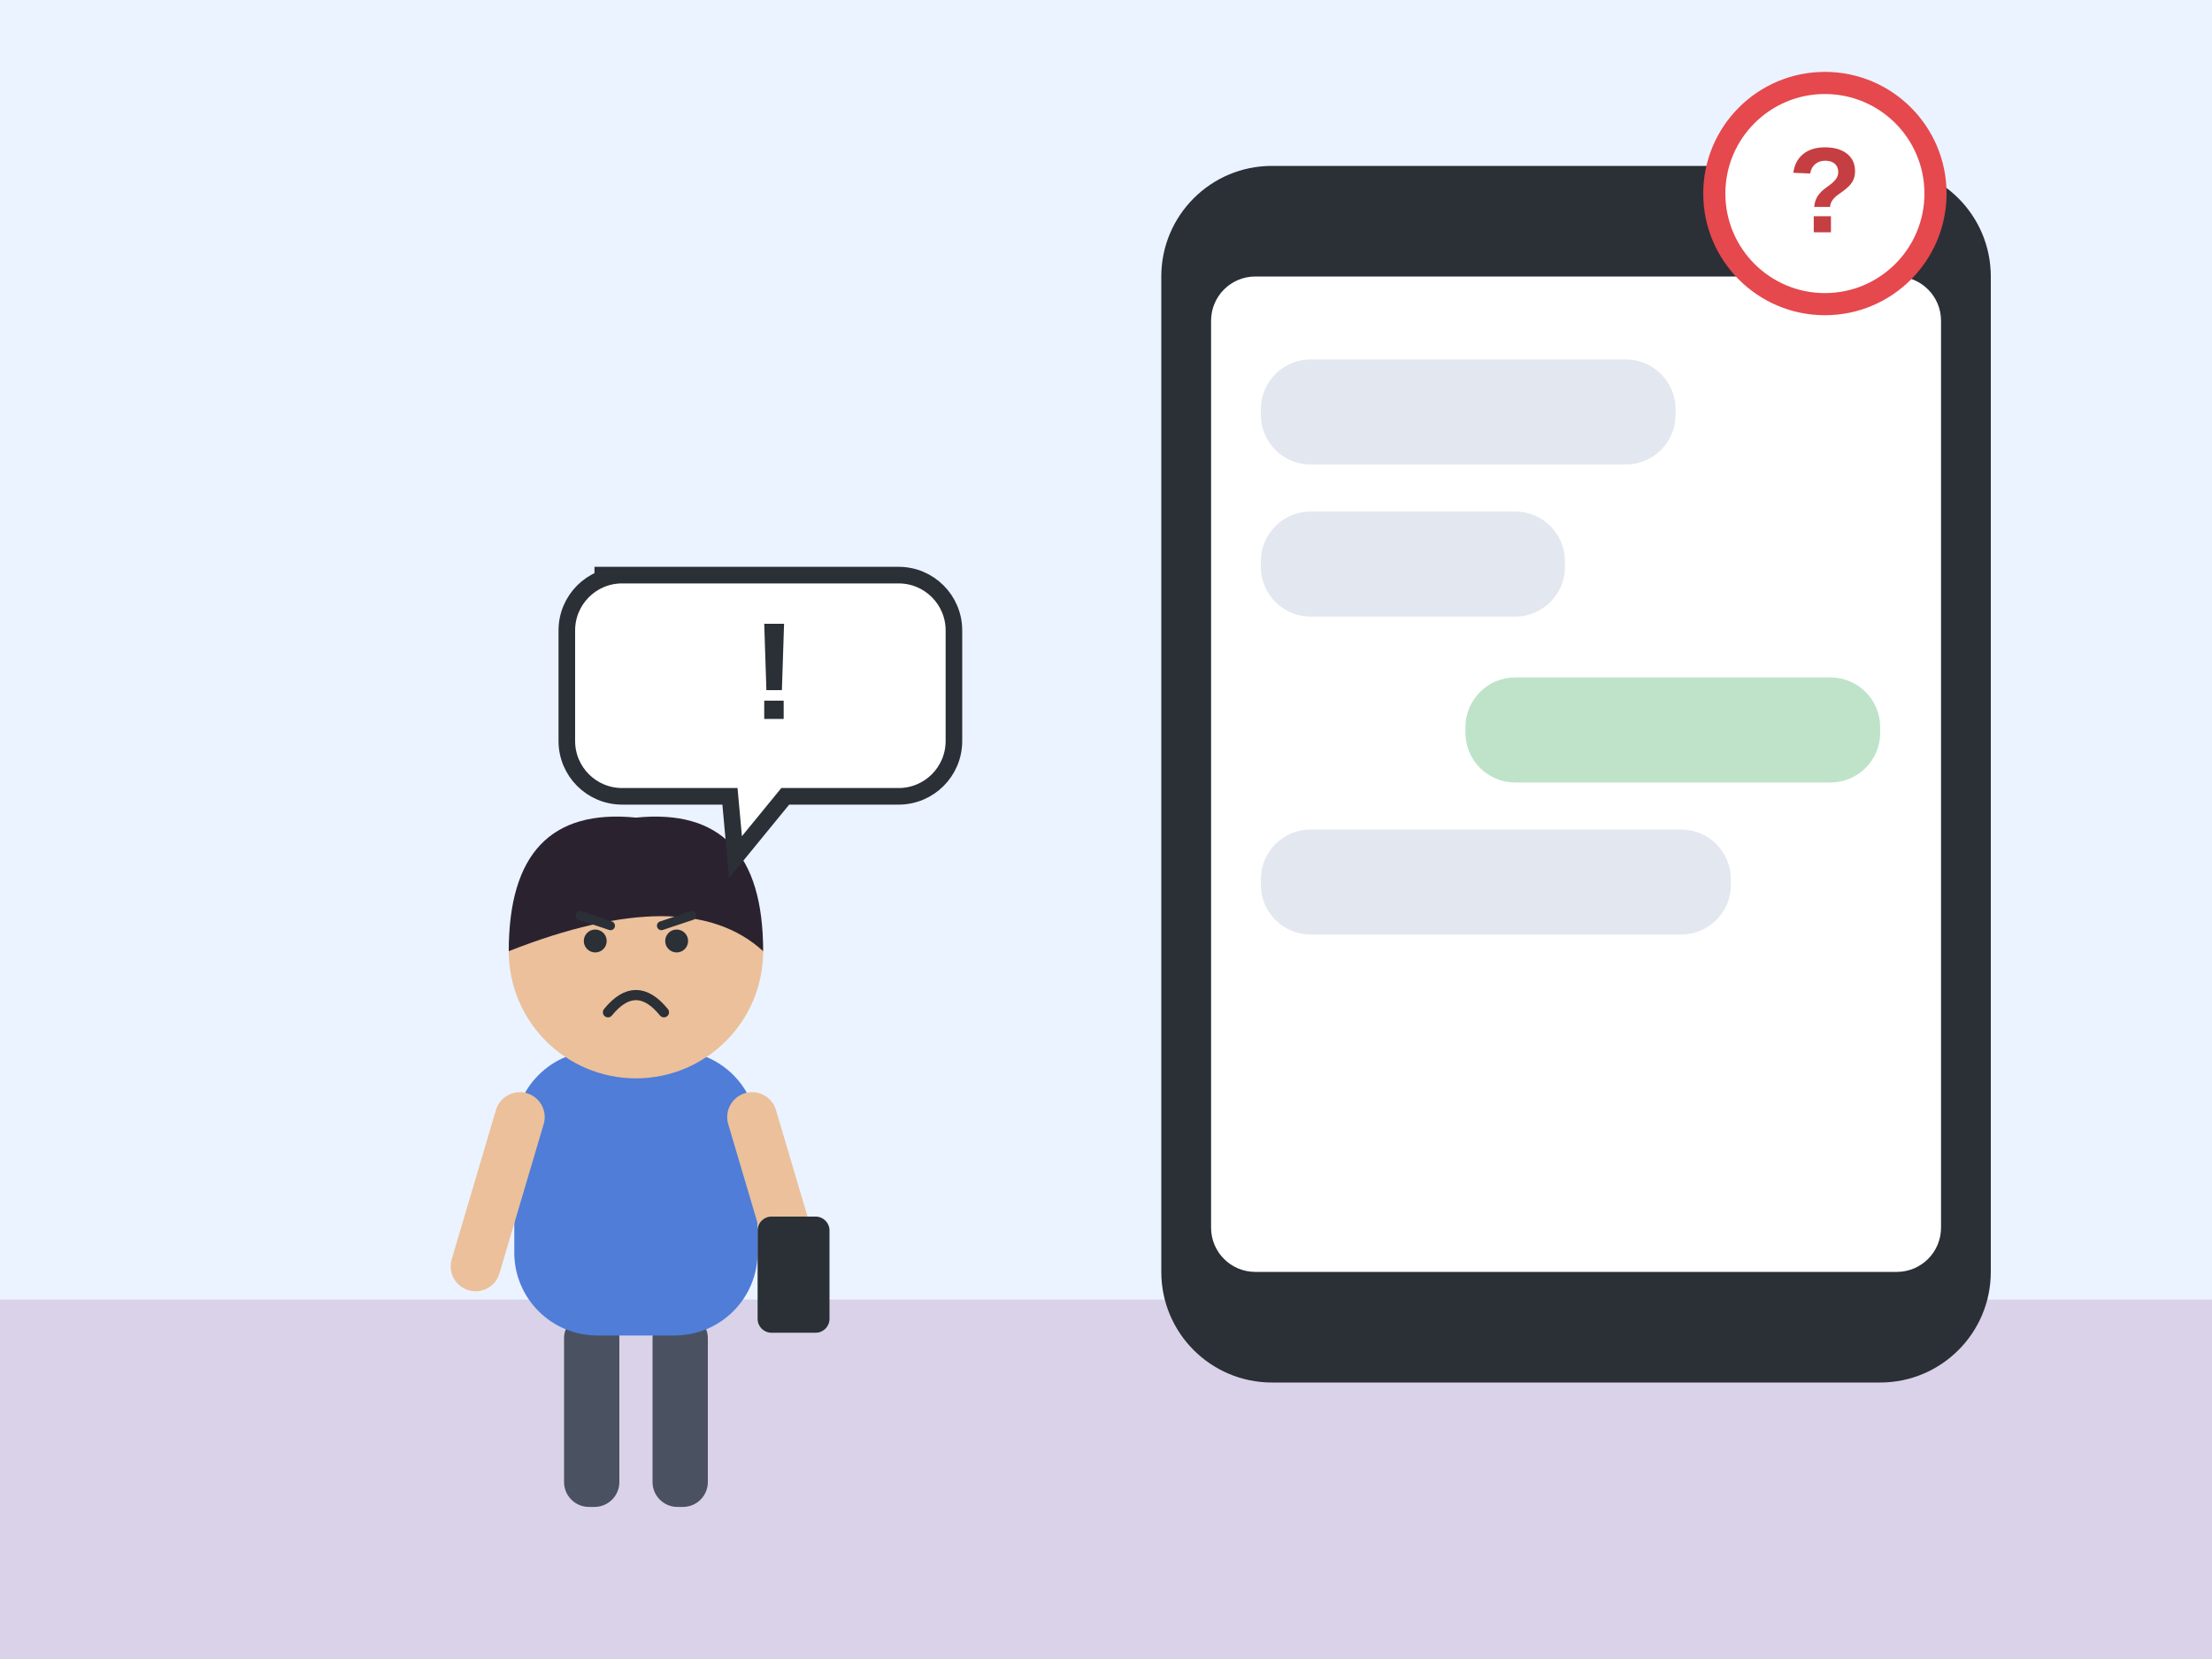
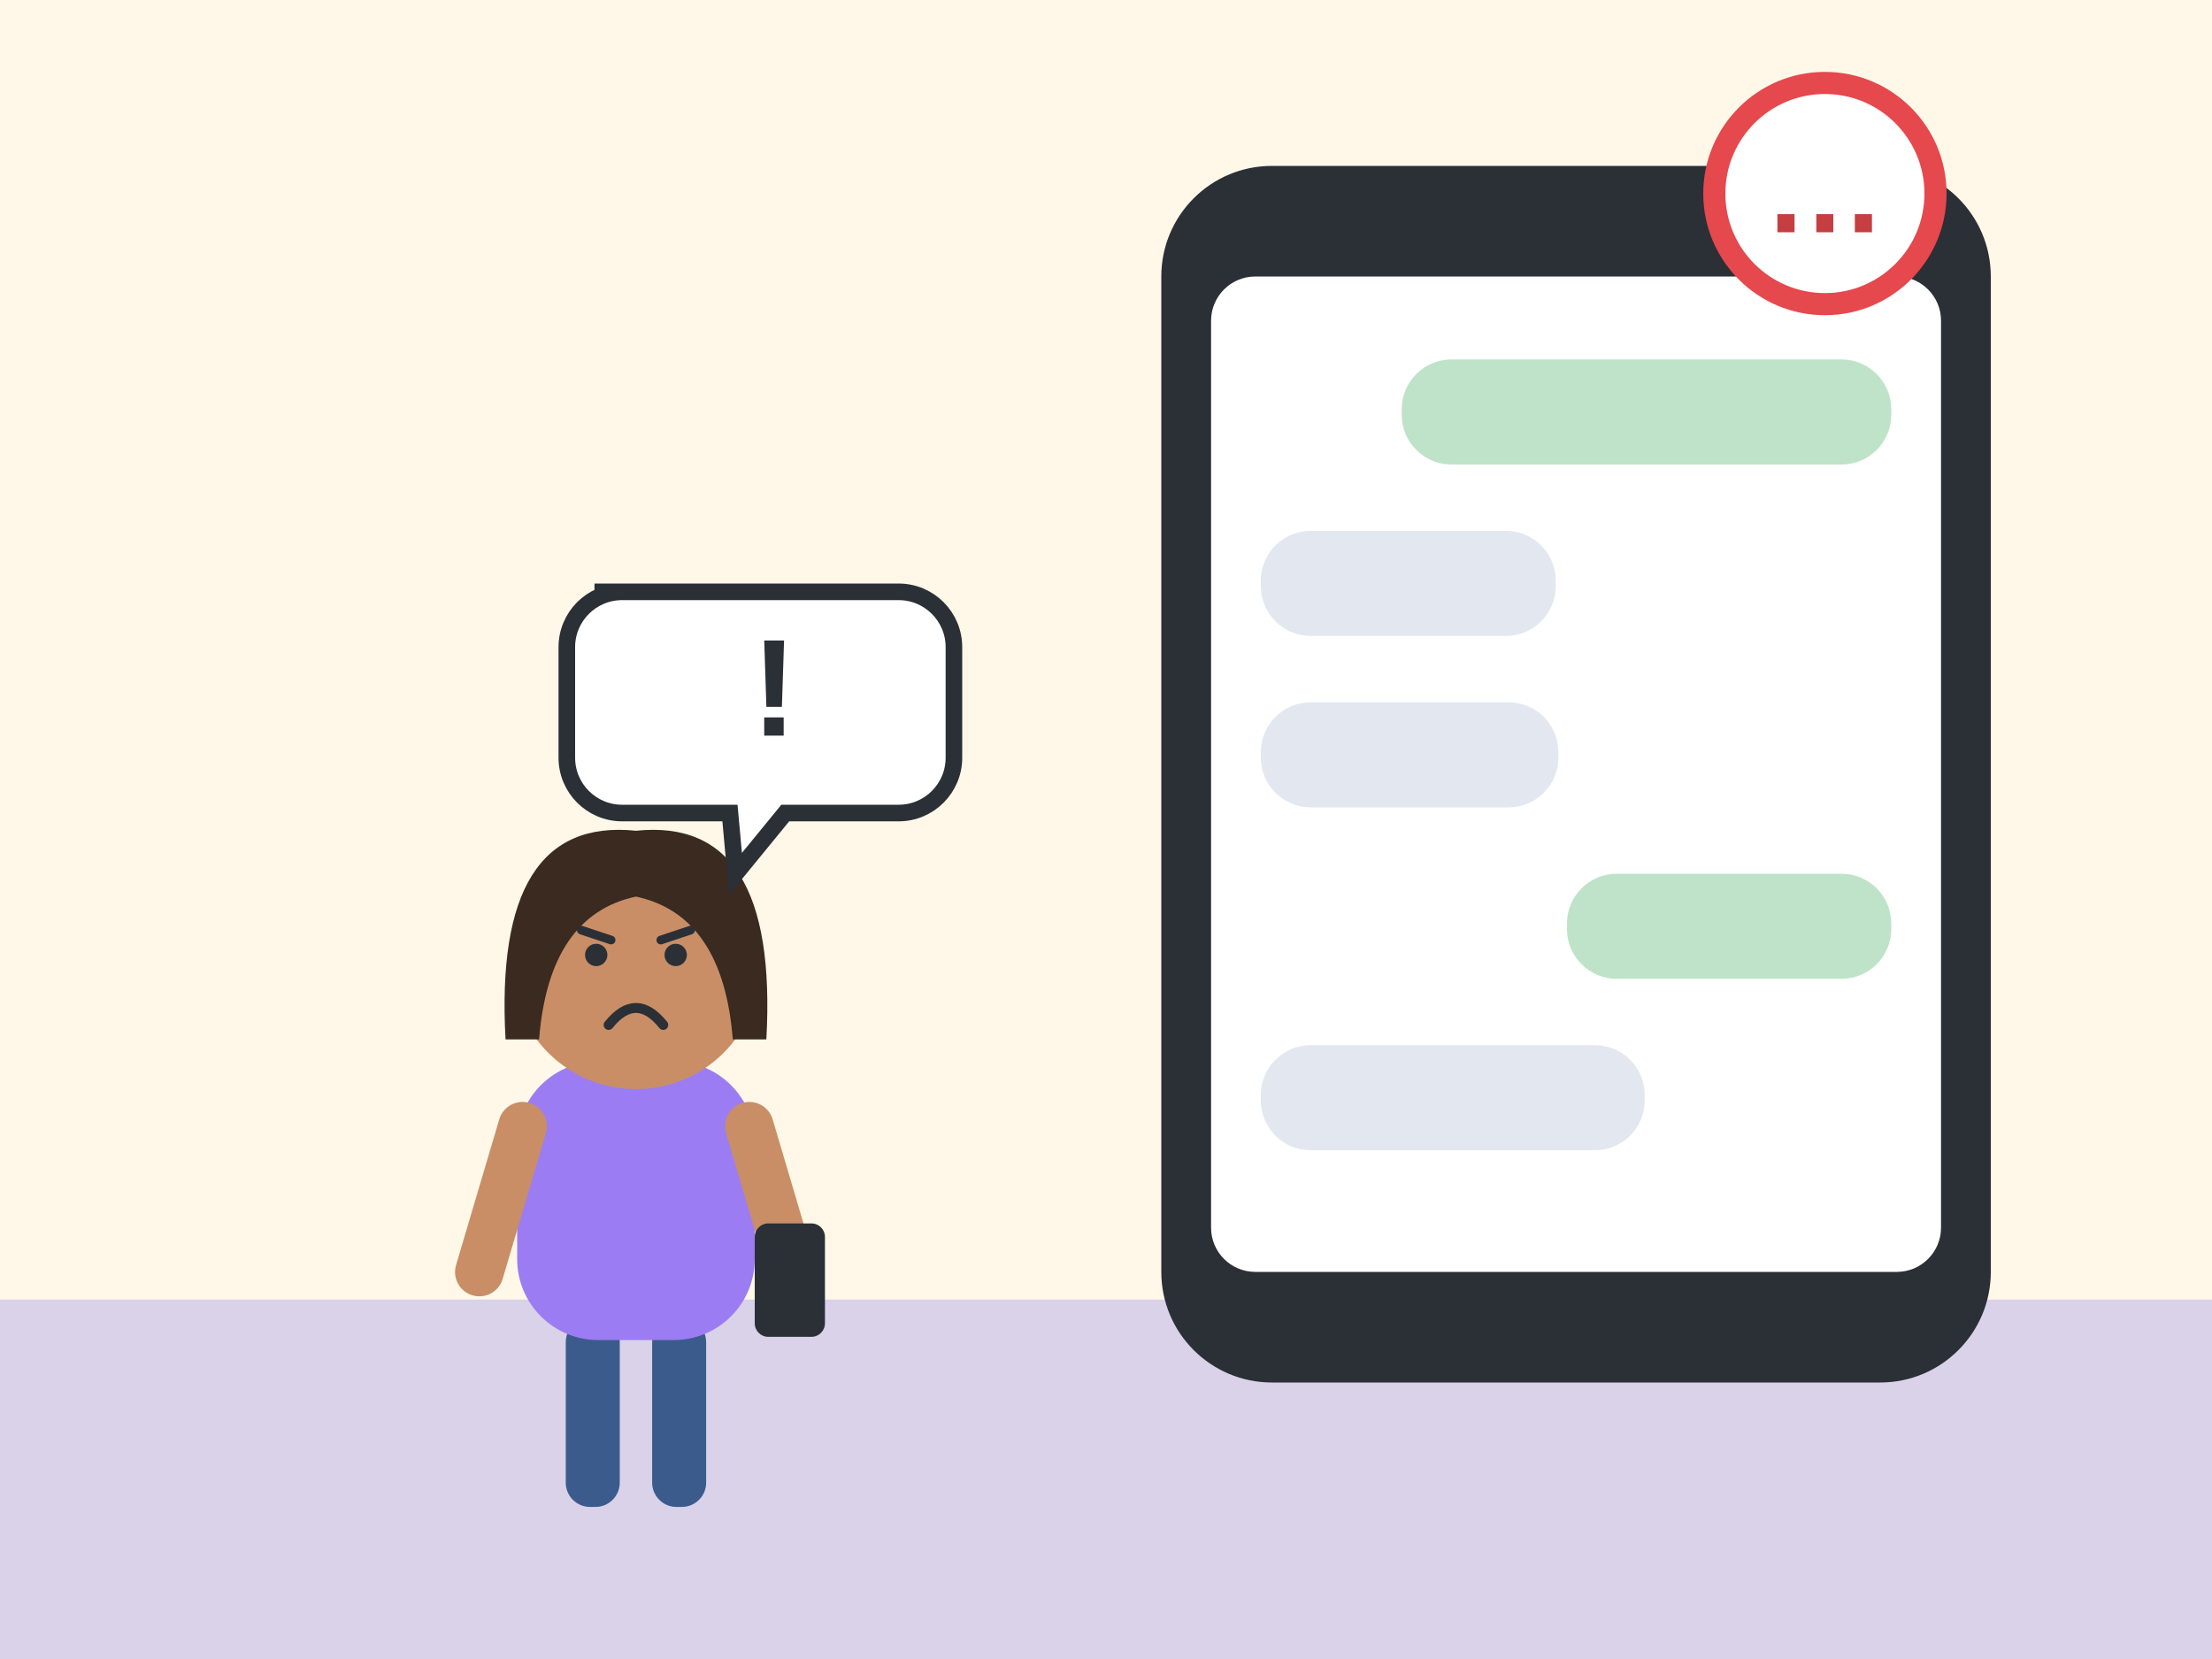
<svg xmlns="http://www.w3.org/2000/svg" viewBox="0 0 800 600">
-   <rect width="800" height="600" fill="#EAF3FF" />
+   <rect width="800" height="600" fill="#FFF8E8" />
  <rect x="0" y="470" width="800" height="130" fill="#D9D2E9" />
  <g transform="translate(420 60)">
    <rect x="0" y="0" width="300" height="440" rx="40" fill="#2B2F36" />
    <rect x="18" y="40" width="264" height="360" rx="16" fill="#fff" />
-     <rect x="36" y="70" width="150" height="38" rx="18" fill="#E3E8F0" />
-     <rect x="36" y="125" width="110" height="38" rx="18" fill="#E3E8F0" />
-     <rect x="110" y="185" width="150" height="38" rx="18" fill="#BFE3C8" />
-     <rect x="36" y="240" width="170" height="38" rx="18" fill="#E3E8F0" />
-     <circle cx="150" cy="340" r="0" />
+     <rect x="86.943" y="70" width="177.057" height="38" rx="18" fill="#BFE3C8" />
+     <rect x="36" y="132" width="106.65" height="38" rx="18" fill="#E3E8F0" />
+     <rect x="36" y="194" width="107.613" height="38" rx="18" fill="#E3E8F0" />
+     <rect x="146.712" y="256" width="117.288" height="38" rx="18" fill="#BFE3C8" />
+     <rect x="36" y="318" width="138.834" height="38" rx="18" fill="#E3E8F0" />
  </g>
  <circle cx="660" cy="70" r="40" fill="#fff" stroke="#E5484D" stroke-width="8" />
-   <text x="660" y="84" text-anchor="middle" font-size="44" font-weight="900" font-family="Arial Black, Arial" fill="#C53E42">?</text>
-   <rect x="204" y="475" width="20" height="70" rx="9" fill="#4A5160" />
-   <rect x="236" y="475" width="20" height="70" rx="9" fill="#4A5160" />
-   <rect x="186" y="380" width="88" height="103" rx="30" fill="#4F7DD8" />
-   <path d="M188,404 l-16,54" stroke="#EBC09A" stroke-width="18" stroke-linecap="round" />
-   <path d="M272,404 l16,54" stroke="#EBC09A" stroke-width="18" stroke-linecap="round" />
-   <rect x="274" y="440" width="26" height="42" rx="5" fill="#2B2F36" />
-   <circle cx="230" cy="344" r="46" fill="#EBC09A" />
-   <path d="M184,344 Q184,291.1 230,295.7 Q276,291.1 276,344 Q248.4,318.7 184,344Z" fill="#2B2230" />
-   <circle cx="215.28" cy="340.32" r="4.14" fill="#2B2F36" />
-   <circle cx="244.72" cy="340.32" r="4.14" fill="#2B2F36" />
-   <path d="M219.88,366.1 Q230,353.66 240.12,366.1" stroke="#2B2F36" stroke-width="3.68" fill="none" stroke-linecap="round" />
-   <path d="M209.76,331.12 l11.04,3.68 M250.24,331.12 l-11.04,3.68" stroke="#2B2F36" stroke-width="3.22" stroke-linecap="round" />
+   <text x="660" y="84" text-anchor="middle" font-size="44" font-weight="900" font-family="Arial Black, Arial" fill="#C53E42">…</text>
+   <rect x="204.612" y="476.646" width="19.53" height="68.354" rx="8.788" fill="#3B5B8C" />
+   <rect x="235.859" y="476.646" width="19.53" height="68.354" rx="8.788" fill="#3B5B8C" />
+   <rect x="187.035" y="383.881" width="85.93" height="100.766" rx="29.294" fill="#9C7CF2" />
+   <path d="M188.988,407.316 l-15.624,52.73" stroke="#C98E66" stroke-width="17.577" stroke-linecap="round" />
+   <path d="M271.012,407.316 l15.624,52.73" stroke="#C98E66" stroke-width="17.577" stroke-linecap="round" />
+   <rect x="272.965" y="442.47" width="25.388" height="41.012" rx="4.882" fill="#2B2F36" />
+   <circle cx="230" cy="348.963" r="44.918" fill="#C98E66" />
+   <path d="M182.836,375.914 Q178.344,295.061 230,300.451 Q281.656,295.061 277.164,375.914 L265.036,375.914 Q261.443,330.995 230,324.258 Q198.557,330.995 194.964,375.914Z" fill="#3A2A20" />
+   <circle cx="215.626" cy="345.369" r="4.043" fill="#2B2F36" />
+   <circle cx="244.374" cy="345.369" r="4.043" fill="#2B2F36" />
+   <path d="M220.118,370.684 Q230,358.396 239.882,370.684" stroke="#2B2F36" stroke-width="3.593" fill="none" stroke-linecap="round" />
+   <path d="M210.236,336.386 l10.78,3.593 M249.764,336.386 l-10.78,3.593" stroke="#2B2F36" stroke-width="3.144" stroke-linecap="round" />
  <g>
-     <path d="M215,208 h110 a20,20 0 0 1 20,20 v40 a20,20 0 0 1 -20,20 h-41 l-18,22 l-2,-22 h-39 a20,20 0 0 1 -20,-20 v-40 a20,20 0 0 1 20,-20z" fill="#fff" stroke="#2B2F36" stroke-width="6" />
-     <text x="280" y="260" text-anchor="middle" font-size="50" font-weight="900" font-family="Arial Black, Arial, sans-serif" fill="#2B2F36">!</text>
+     <path d="M215,214.045 h110 a20,20 0 0 1 20,20 v40 a20,20 0 0 1 -20,20 h-41 l-18,22 l-2,-22 h-39 a20,20 0 0 1 -20,-20 v-40 a20,20 0 0 1 20,-20z" fill="#fff" stroke="#2B2F36" stroke-width="6" />
+     <text x="280" y="266.045" text-anchor="middle" font-size="50" font-weight="900" font-family="Arial Black, Arial, sans-serif" fill="#2B2F36">!</text>
  </g>
</svg>
